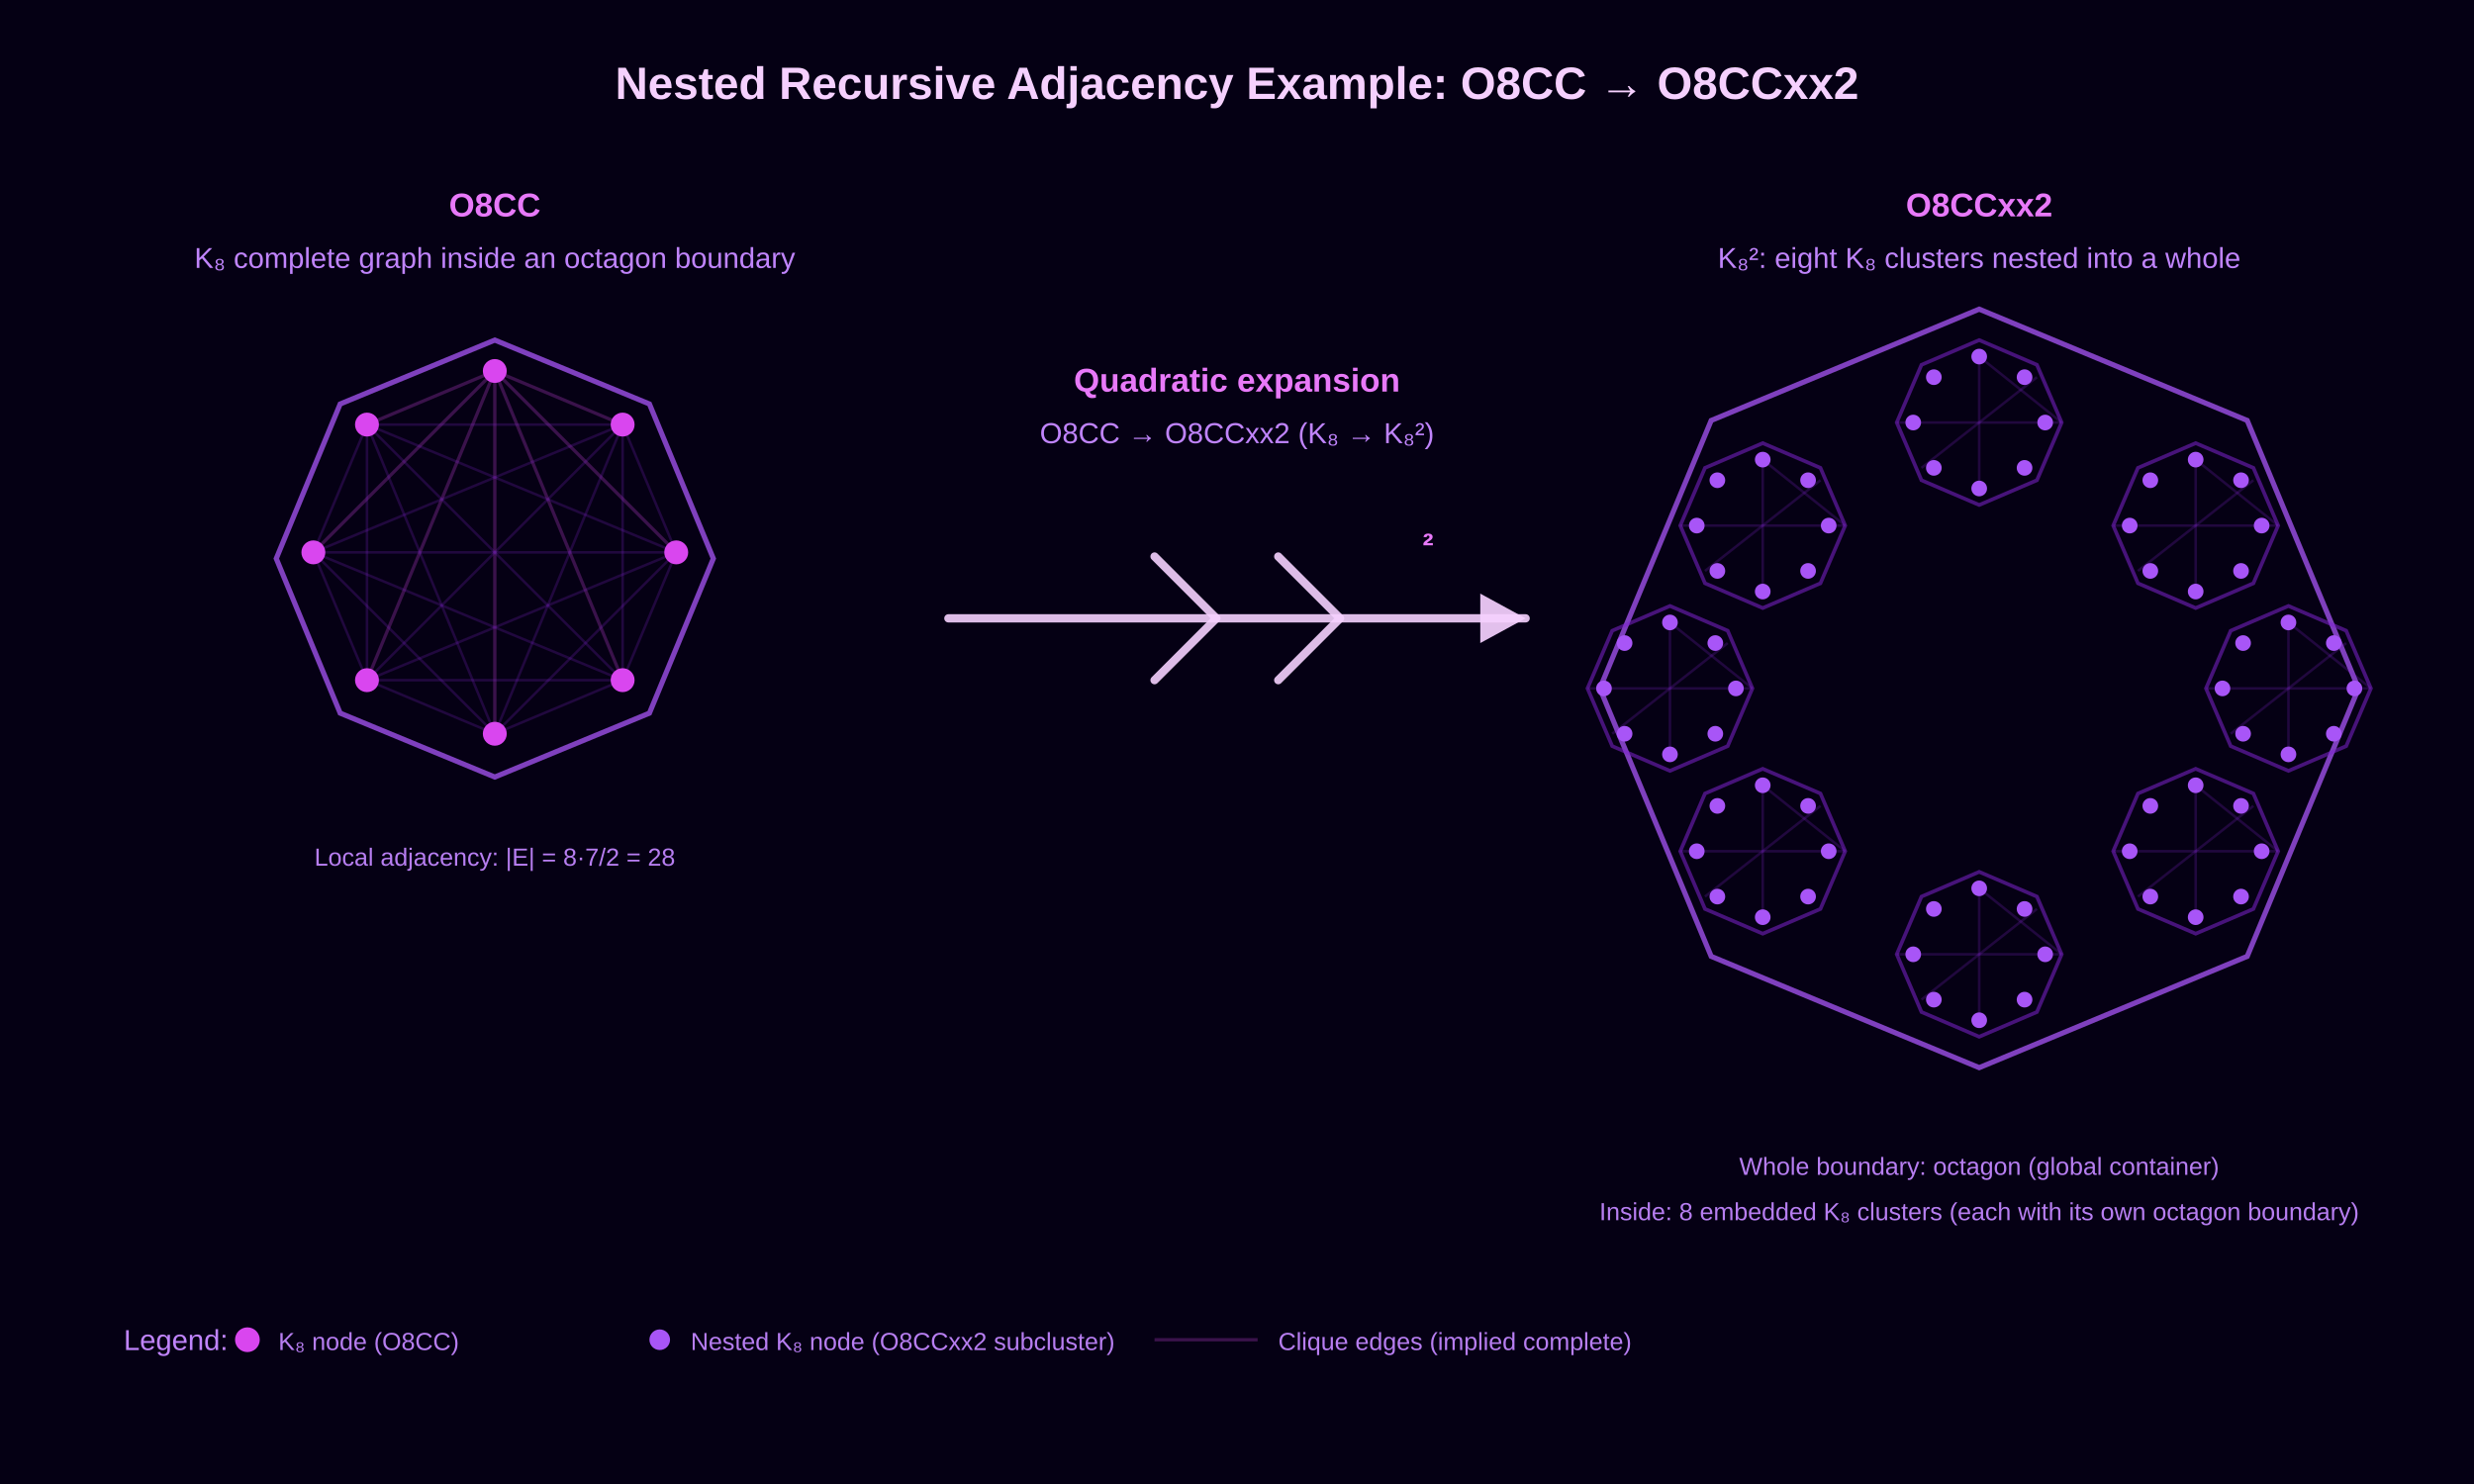
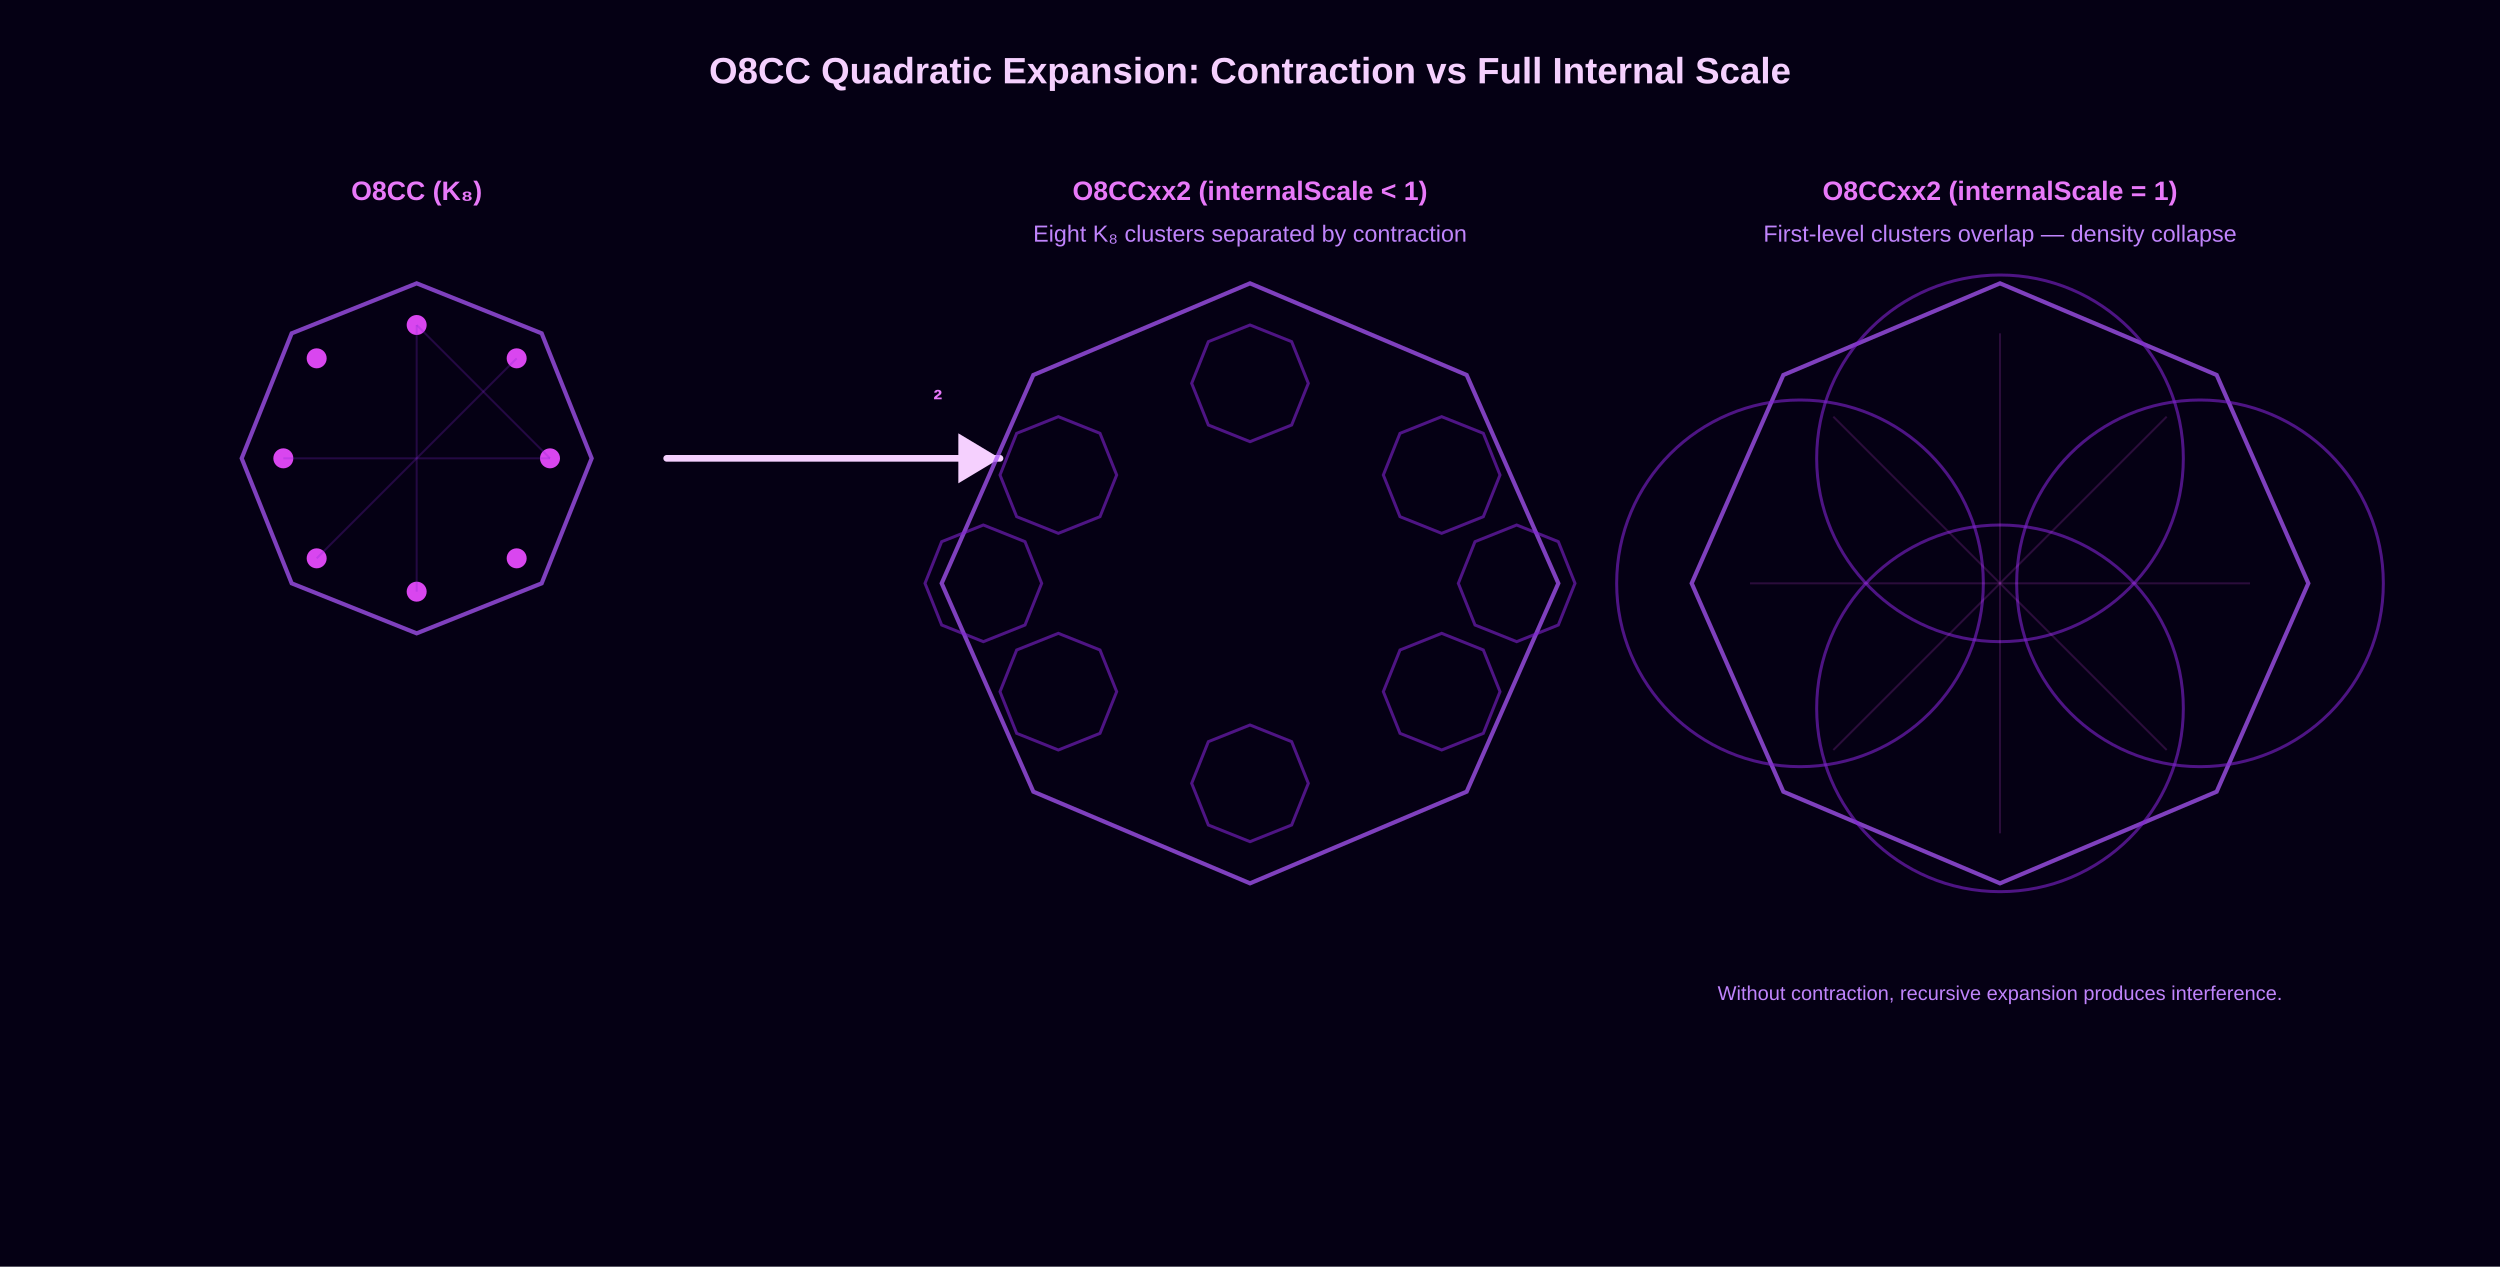
- <svg xmlns="http://www.w3.org/2000/svg" width="1200" height="720" viewBox="0 0 1200 720">
+ <svg xmlns="http://www.w3.org/2000/svg" width="1500" height="760" viewBox="0 0 1500 760">
  <defs>
    <style>
-       .bg { fill: #050014; }
-       .title { fill: #f5d0fe; font: 700 22px Arial, sans-serif; }
-       .label { fill: #e879f9; font: 700 16px Arial, sans-serif; }
-       .small { fill: #c084fc; font: 14px Arial, sans-serif; }
-       .micro { fill: #c084fc; font: 12px Arial, sans-serif; opacity: 0.95; }
+       .bg { fill:#050014; }
+       .title { fill:#f5d0fe; font:700 22px Arial, sans-serif; }
+       .label { fill:#e879f9; font:700 16px Arial, sans-serif; }
+       .small { fill:#c084fc; font:14px Arial, sans-serif; }
+       .micro { fill:#c084fc; font:12px Arial, sans-serif; }

-       .boundary { fill: none; stroke: #a855f7; stroke-width: 2.5; opacity: 0.75; }
-       .boundaryInner { fill: none; stroke: #7e22ce; stroke-width: 1.8; opacity: 0.55; }
+       .boundary { fill:none; stroke:#a855f7; stroke-width:2.5; opacity:0.75; }
+       .boundaryInner { fill:none; stroke:#7e22ce; stroke-width:1.8; opacity:0.6; }

-       .edge { stroke: #7e22ce; stroke-width: 1.25; opacity: 0.23; }
-       .edgeStrong { stroke: #d946ef; stroke-width: 1.6; opacity: 0.25; }
+       .edge { stroke:#7e22ce; stroke-width:1.2; opacity:0.25; }
+       .edgeDense { stroke:#d946ef; stroke-width:1.2; opacity:0.18; }

-       .node { fill: #d946ef; }
-       .nodeSmall { fill: #a855f7; }
+       .node { fill:#d946ef; }
+       .nodeSmall { fill:#a855f7; }

-       .glyphStroke { stroke: #f5d0fe; stroke-width: 4; fill: none; stroke-linecap: round; stroke-linejoin: round; opacity: 0.9; }
-       .glyphFill { fill: #f5d0fe; opacity: 0.92; }
+       .glyphStroke { stroke:#f5d0fe; stroke-width:4; fill:none; stroke-linecap:round; }
+       .glyphFill { fill:#f5d0fe; }
    </style>
  </defs>
-   <rect x="0" y="0" width="1200" height="720" class="bg" />
-   <text x="600" y="48" text-anchor="middle" class="title">
-     Nested Recursive Adjacency Example: O8CC  →  O8CCxx2
+   <rect x="0" y="0" width="1500" height="760" class="bg" />
+   <text x="750" y="50" text-anchor="middle" class="title">
+     O8CC Quadratic Expansion: Contraction vs Full Internal Scale
  </text>
-   <text x="240" y="105" text-anchor="middle" class="label">O8CC</text>
-   <text x="240" y="130" text-anchor="middle" class="small">K₈ complete graph inside an octagon boundary</text>
-   <polygon class="boundary" points="       240,165       315,196       346,271       315,346       240,377       165,346       134,271       165,196     " />
-   <g id="leftK8">
-     <line x1="240" y1="180" x2="302" y2="206" class="edgeStrong" />
-     <line x1="240" y1="180" x2="328" y2="268" class="edgeStrong" />
-     <line x1="240" y1="180" x2="302" y2="330" class="edgeStrong" />
-     <line x1="240" y1="180" x2="240" y2="356" class="edgeStrong" />
-     <line x1="240" y1="180" x2="178" y2="330" class="edgeStrong" />
-     <line x1="240" y1="180" x2="152" y2="268" class="edgeStrong" />
-     <line x1="240" y1="180" x2="178" y2="206" class="edgeStrong" />
-     <line x1="302" y1="206" x2="328" y2="268" class="edge" />
-     <line x1="302" y1="206" x2="302" y2="330" class="edge" />
-     <line x1="302" y1="206" x2="240" y2="356" class="edge" />
-     <line x1="302" y1="206" x2="178" y2="330" class="edge" />
-     <line x1="302" y1="206" x2="152" y2="268" class="edge" />
-     <line x1="302" y1="206" x2="178" y2="206" class="edge" />
-     <line x1="328" y1="268" x2="302" y2="330" class="edge" />
-     <line x1="328" y1="268" x2="240" y2="356" class="edge" />
-     <line x1="328" y1="268" x2="178" y2="330" class="edge" />
-     <line x1="328" y1="268" x2="152" y2="268" class="edge" />
-     <line x1="328" y1="268" x2="178" y2="206" class="edge" />
-     <line x1="302" y1="330" x2="240" y2="356" class="edge" />
-     <line x1="302" y1="330" x2="178" y2="330" class="edge" />
-     <line x1="302" y1="330" x2="152" y2="268" class="edge" />
-     <line x1="302" y1="330" x2="178" y2="206" class="edge" />
-     <line x1="240" y1="356" x2="178" y2="330" class="edge" />
-     <line x1="240" y1="356" x2="152" y2="268" class="edge" />
-     <line x1="240" y1="356" x2="178" y2="206" class="edge" />
-     <line x1="178" y1="330" x2="152" y2="268" class="edge" />
-     <line x1="178" y1="330" x2="178" y2="206" class="edge" />
-     <line x1="152" y1="268" x2="178" y2="206" class="edge" />
-     <circle cx="240" cy="180" r="5.8" class="node" />
-     <circle cx="302" cy="206" r="5.8" class="node" />
-     <circle cx="328" cy="268" r="5.8" class="node" />
-     <circle cx="302" cy="330" r="5.8" class="node" />
-     <circle cx="240" cy="356" r="5.8" class="node" />
-     <circle cx="178" cy="330" r="5.8" class="node" />
-     <circle cx="152" cy="268" r="5.8" class="node" />
-     <circle cx="178" cy="206" r="5.8" class="node" />
+   <text x="250" y="120" text-anchor="middle" class="label">O8CC (K₈)</text>
+   <polygon class="boundary" points="250,170 325,200 355,275 325,350 250,380 175,350 145,275 175,200" />
+   <circle cx="250" cy="195" r="6" class="node" />
+   <circle cx="310" cy="215" r="6" class="node" />
+   <circle cx="330" cy="275" r="6" class="node" />
+   <circle cx="310" cy="335" r="6" class="node" />
+   <circle cx="250" cy="355" r="6" class="node" />
+   <circle cx="190" cy="335" r="6" class="node" />
+   <circle cx="170" cy="275" r="6" class="node" />
+   <circle cx="190" cy="215" r="6" class="node" />
+   <line x1="250" y1="195" x2="330" y2="275" class="edge" />
+   <line x1="250" y1="195" x2="250" y2="355" class="edge" />
+   <line x1="310" y1="215" x2="190" y2="335" class="edge" />
+   <line x1="170" y1="275" x2="330" y2="275" class="edge" />
+   <path class="glyphStroke" d="M400 275 C480 275, 520 275, 600 275" />
+   <polygon class="glyphFill" points="600,275 575,260 575,290" />
+   <text x="560" y="245" class="label">²</text>
+   <text x="750" y="120" text-anchor="middle" class="label">
+     O8CCxx2 (internalScale &lt; 1)
+   </text>
+   <text x="750" y="145" text-anchor="middle" class="small">
+     Eight K₈ clusters separated by contraction
+   </text>
+   <polygon class="boundary" points="750,170 880,225 935,350 880,475 750,530 620,475 565,350 620,225" />
+   <g transform="translate(750,230)">
+     <polygon class="boundaryInner" points="0,-35 25,-25 35,0 25,25 0,35 -25,25 -35,0 -25,-25" />
  </g>
-   <text x="240" y="420" text-anchor="middle" class="micro">
-     Local adjacency: |E| = 8·7/2 = 28
+   <g transform="translate(865,285)">
+     <polygon class="boundaryInner" points="0,-35 25,-25 35,0 25,25 0,35 -25,25 -35,0 -25,-25" />
+   </g>
+   <g transform="translate(910,350)">
+     <polygon class="boundaryInner" points="0,-35 25,-25 35,0 25,25 0,35 -25,25 -35,0 -25,-25" />
+   </g>
+   <g transform="translate(865,415)">
+     <polygon class="boundaryInner" points="0,-35 25,-25 35,0 25,25 0,35 -25,25 -35,0 -25,-25" />
+   </g>
+   <g transform="translate(750,470)">
+     <polygon class="boundaryInner" points="0,-35 25,-25 35,0 25,25 0,35 -25,25 -35,0 -25,-25" />
+   </g>
+   <g transform="translate(635,415)">
+     <polygon class="boundaryInner" points="0,-35 25,-25 35,0 25,25 0,35 -25,25 -35,0 -25,-25" />
+   </g>
+   <g transform="translate(590,350)">
+     <polygon class="boundaryInner" points="0,-35 25,-25 35,0 25,25 0,35 -25,25 -35,0 -25,-25" />
+   </g>
+   <g transform="translate(635,285)">
+     <polygon class="boundaryInner" points="0,-35 25,-25 35,0 25,25 0,35 -25,25 -35,0 -25,-25" />
+   </g>
+   <text x="1200" y="120" text-anchor="middle" class="label">
+     O8CCxx2 (internalScale = 1)
  </text>
-   <text x="600" y="190" text-anchor="middle" class="label">Quadratic expansion</text>
-   <text x="600" y="215" text-anchor="middle" class="small">O8CC  →  O8CCxx2 (K₈ → K₈²)</text>
-   <g transform="translate(0,0)">
-     <path class="glyphStroke" d="M460 300 C520 300, 560 300, 610 300 C660 300, 700 300, 740 300" />
-     <polygon class="glyphFill" points="740,300 718,288 718,312" />
-     <path class="glyphStroke" d="M560 270 L590 300 L560 330" />
-     <path class="glyphStroke" d="M620 270 L650 300 L620 330" />
-     <text x="690" y="270" class="label">²</text>
+   <text x="1200" y="145" text-anchor="middle" class="small">
+     First-level clusters overlap — density collapse
+   </text>
+   <polygon class="boundary" points="1200,170 1330,225 1385,350 1330,475 1200,530 1070,475 1015,350 1070,225" />
+   <g transform="translate(1200,275)">
+     <circle r="110" class="boundaryInner" />
  </g>
-   <text x="960" y="105" text-anchor="middle" class="label">O8CCxx2</text>
-   <text x="960" y="130" text-anchor="middle" class="small">K₈²: eight K₈ clusters nested into a whole</text>
-   <polygon class="boundary" points="       960,150       1090,204       1144,334       1090,464       960,518       830,464       776,334       830,204     " />
-   <g id="subclusters">
-     <g transform="translate(960,205)">
-       <polygon class="boundaryInner" points="0,-40 28,-28 40,0 28,28 0,40 -28,28 -40,0 -28,-28" />
-       <line x1="0" y1="-32" x2="40" y2="0" class="edge" />
-       <line x1="0" y1="-32" x2="0" y2="32" class="edge" />
-       <line x1="28" y1="-22" x2="-28" y2="22" class="edge" />
-       <line x1="40" y1="0" x2="-40" y2="0" class="edge" />
-       <circle cx="0" cy="-32" r="3.8" class="nodeSmall" />
-       <circle cx="22" cy="-22" r="3.8" class="nodeSmall" />
-       <circle cx="32" cy="0" r="3.8" class="nodeSmall" />
-       <circle cx="22" cy="22" r="3.8" class="nodeSmall" />
-       <circle cx="0" cy="32" r="3.8" class="nodeSmall" />
-       <circle cx="-22" cy="22" r="3.8" class="nodeSmall" />
-       <circle cx="-32" cy="0" r="3.8" class="nodeSmall" />
-       <circle cx="-22" cy="-22" r="3.8" class="nodeSmall" />
-     </g>
-     <g transform="translate(1065,255)">
-       <polygon class="boundaryInner" points="0,-40 28,-28 40,0 28,28 0,40 -28,28 -40,0 -28,-28" />
-       <line x1="0" y1="-32" x2="40" y2="0" class="edge" />
-       <line x1="0" y1="-32" x2="0" y2="32" class="edge" />
-       <line x1="28" y1="-22" x2="-28" y2="22" class="edge" />
-       <line x1="40" y1="0" x2="-40" y2="0" class="edge" />
-       <circle cx="0" cy="-32" r="3.8" class="nodeSmall" />
-       <circle cx="22" cy="-22" r="3.8" class="nodeSmall" />
-       <circle cx="32" cy="0" r="3.8" class="nodeSmall" />
-       <circle cx="22" cy="22" r="3.8" class="nodeSmall" />
-       <circle cx="0" cy="32" r="3.8" class="nodeSmall" />
-       <circle cx="-22" cy="22" r="3.8" class="nodeSmall" />
-       <circle cx="-32" cy="0" r="3.8" class="nodeSmall" />
-       <circle cx="-22" cy="-22" r="3.8" class="nodeSmall" />
-     </g>
-     <g transform="translate(1110,334)">
-       <polygon class="boundaryInner" points="0,-40 28,-28 40,0 28,28 0,40 -28,28 -40,0 -28,-28" />
-       <line x1="0" y1="-32" x2="40" y2="0" class="edge" />
-       <line x1="0" y1="-32" x2="0" y2="32" class="edge" />
-       <line x1="28" y1="-22" x2="-28" y2="22" class="edge" />
-       <line x1="40" y1="0" x2="-40" y2="0" class="edge" />
-       <circle cx="0" cy="-32" r="3.8" class="nodeSmall" />
-       <circle cx="22" cy="-22" r="3.8" class="nodeSmall" />
-       <circle cx="32" cy="0" r="3.8" class="nodeSmall" />
-       <circle cx="22" cy="22" r="3.8" class="nodeSmall" />
-       <circle cx="0" cy="32" r="3.8" class="nodeSmall" />
-       <circle cx="-22" cy="22" r="3.8" class="nodeSmall" />
-       <circle cx="-32" cy="0" r="3.8" class="nodeSmall" />
-       <circle cx="-22" cy="-22" r="3.8" class="nodeSmall" />
-     </g>
-     <g transform="translate(1065,413)">
-       <polygon class="boundaryInner" points="0,-40 28,-28 40,0 28,28 0,40 -28,28 -40,0 -28,-28" />
-       <line x1="0" y1="-32" x2="40" y2="0" class="edge" />
-       <line x1="0" y1="-32" x2="0" y2="32" class="edge" />
-       <line x1="28" y1="-22" x2="-28" y2="22" class="edge" />
-       <line x1="40" y1="0" x2="-40" y2="0" class="edge" />
-       <circle cx="0" cy="-32" r="3.8" class="nodeSmall" />
-       <circle cx="22" cy="-22" r="3.8" class="nodeSmall" />
-       <circle cx="32" cy="0" r="3.8" class="nodeSmall" />
-       <circle cx="22" cy="22" r="3.8" class="nodeSmall" />
-       <circle cx="0" cy="32" r="3.8" class="nodeSmall" />
-       <circle cx="-22" cy="22" r="3.8" class="nodeSmall" />
-       <circle cx="-32" cy="0" r="3.8" class="nodeSmall" />
-       <circle cx="-22" cy="-22" r="3.8" class="nodeSmall" />
-     </g>
-     <g transform="translate(960,463)">
-       <polygon class="boundaryInner" points="0,-40 28,-28 40,0 28,28 0,40 -28,28 -40,0 -28,-28" />
-       <line x1="0" y1="-32" x2="40" y2="0" class="edge" />
-       <line x1="0" y1="-32" x2="0" y2="32" class="edge" />
-       <line x1="28" y1="-22" x2="-28" y2="22" class="edge" />
-       <line x1="40" y1="0" x2="-40" y2="0" class="edge" />
-       <circle cx="0" cy="-32" r="3.8" class="nodeSmall" />
-       <circle cx="22" cy="-22" r="3.8" class="nodeSmall" />
-       <circle cx="32" cy="0" r="3.8" class="nodeSmall" />
-       <circle cx="22" cy="22" r="3.8" class="nodeSmall" />
-       <circle cx="0" cy="32" r="3.8" class="nodeSmall" />
-       <circle cx="-22" cy="22" r="3.8" class="nodeSmall" />
-       <circle cx="-32" cy="0" r="3.8" class="nodeSmall" />
-       <circle cx="-22" cy="-22" r="3.8" class="nodeSmall" />
-     </g>
-     <g transform="translate(855,413)">
-       <polygon class="boundaryInner" points="0,-40 28,-28 40,0 28,28 0,40 -28,28 -40,0 -28,-28" />
-       <line x1="0" y1="-32" x2="40" y2="0" class="edge" />
-       <line x1="0" y1="-32" x2="0" y2="32" class="edge" />
-       <line x1="28" y1="-22" x2="-28" y2="22" class="edge" />
-       <line x1="40" y1="0" x2="-40" y2="0" class="edge" />
-       <circle cx="0" cy="-32" r="3.8" class="nodeSmall" />
-       <circle cx="22" cy="-22" r="3.8" class="nodeSmall" />
-       <circle cx="32" cy="0" r="3.8" class="nodeSmall" />
-       <circle cx="22" cy="22" r="3.8" class="nodeSmall" />
-       <circle cx="0" cy="32" r="3.8" class="nodeSmall" />
-       <circle cx="-22" cy="22" r="3.8" class="nodeSmall" />
-       <circle cx="-32" cy="0" r="3.8" class="nodeSmall" />
-       <circle cx="-22" cy="-22" r="3.8" class="nodeSmall" />
-     </g>
-     <g transform="translate(810,334)">
-       <polygon class="boundaryInner" points="0,-40 28,-28 40,0 28,28 0,40 -28,28 -40,0 -28,-28" />
-       <line x1="0" y1="-32" x2="40" y2="0" class="edge" />
-       <line x1="0" y1="-32" x2="0" y2="32" class="edge" />
-       <line x1="28" y1="-22" x2="-28" y2="22" class="edge" />
-       <line x1="40" y1="0" x2="-40" y2="0" class="edge" />
-       <circle cx="0" cy="-32" r="3.8" class="nodeSmall" />
-       <circle cx="22" cy="-22" r="3.8" class="nodeSmall" />
-       <circle cx="32" cy="0" r="3.8" class="nodeSmall" />
-       <circle cx="22" cy="22" r="3.8" class="nodeSmall" />
-       <circle cx="0" cy="32" r="3.8" class="nodeSmall" />
-       <circle cx="-22" cy="22" r="3.8" class="nodeSmall" />
-       <circle cx="-32" cy="0" r="3.8" class="nodeSmall" />
-       <circle cx="-22" cy="-22" r="3.8" class="nodeSmall" />
-     </g>
-     <g transform="translate(855,255)">
-       <polygon class="boundaryInner" points="0,-40 28,-28 40,0 28,28 0,40 -28,28 -40,0 -28,-28" />
-       <line x1="0" y1="-32" x2="40" y2="0" class="edge" />
-       <line x1="0" y1="-32" x2="0" y2="32" class="edge" />
-       <line x1="28" y1="-22" x2="-28" y2="22" class="edge" />
-       <line x1="40" y1="0" x2="-40" y2="0" class="edge" />
-       <circle cx="0" cy="-32" r="3.8" class="nodeSmall" />
-       <circle cx="22" cy="-22" r="3.8" class="nodeSmall" />
-       <circle cx="32" cy="0" r="3.8" class="nodeSmall" />
-       <circle cx="22" cy="22" r="3.8" class="nodeSmall" />
-       <circle cx="0" cy="32" r="3.8" class="nodeSmall" />
-       <circle cx="-22" cy="22" r="3.8" class="nodeSmall" />
-       <circle cx="-32" cy="0" r="3.8" class="nodeSmall" />
-       <circle cx="-22" cy="-22" r="3.8" class="nodeSmall" />
-     </g>
+   <g transform="translate(1320,350)">
+     <circle r="110" class="boundaryInner" />
  </g>
-   <text x="960" y="570" text-anchor="middle" class="micro">
-     Whole boundary: octagon (global container)
+   <g transform="translate(1200,425)">
+     <circle r="110" class="boundaryInner" />
+   </g>
+   <g transform="translate(1080,350)">
+     <circle r="110" class="boundaryInner" />
+   </g>
+   <line x1="1100" y1="250" x2="1300" y2="450" class="edgeDense" />
+   <line x1="1300" y1="250" x2="1100" y2="450" class="edgeDense" />
+   <line x1="1200" y1="200" x2="1200" y2="500" class="edgeDense" />
+   <line x1="1050" y1="350" x2="1350" y2="350" class="edgeDense" />
+   <text x="1200" y="600" text-anchor="middle" class="micro">
+     Without contraction, recursive expansion produces interference.
  </text>
-   <text x="960" y="592" text-anchor="middle" class="micro">
-     Inside: 8 embedded K₈ clusters (each with its own octagon boundary)
-   </text>
-   <text x="60" y="655" class="small">Legend:</text>
-   <circle cx="120" cy="650" r="6" class="node" />
-   <text x="135" y="655" class="micro">K₈ node (O8CC)</text>
-   <circle cx="320" cy="650" r="5" class="nodeSmall" />
-   <text x="335" y="655" class="micro">Nested K₈ node (O8CCxx2 subcluster)</text>
-   <line x1="560" y1="650" x2="610" y2="650" class="edgeStrong" />
-   <text x="620" y="655" class="micro">Clique edges (implied complete)</text>
</svg>
